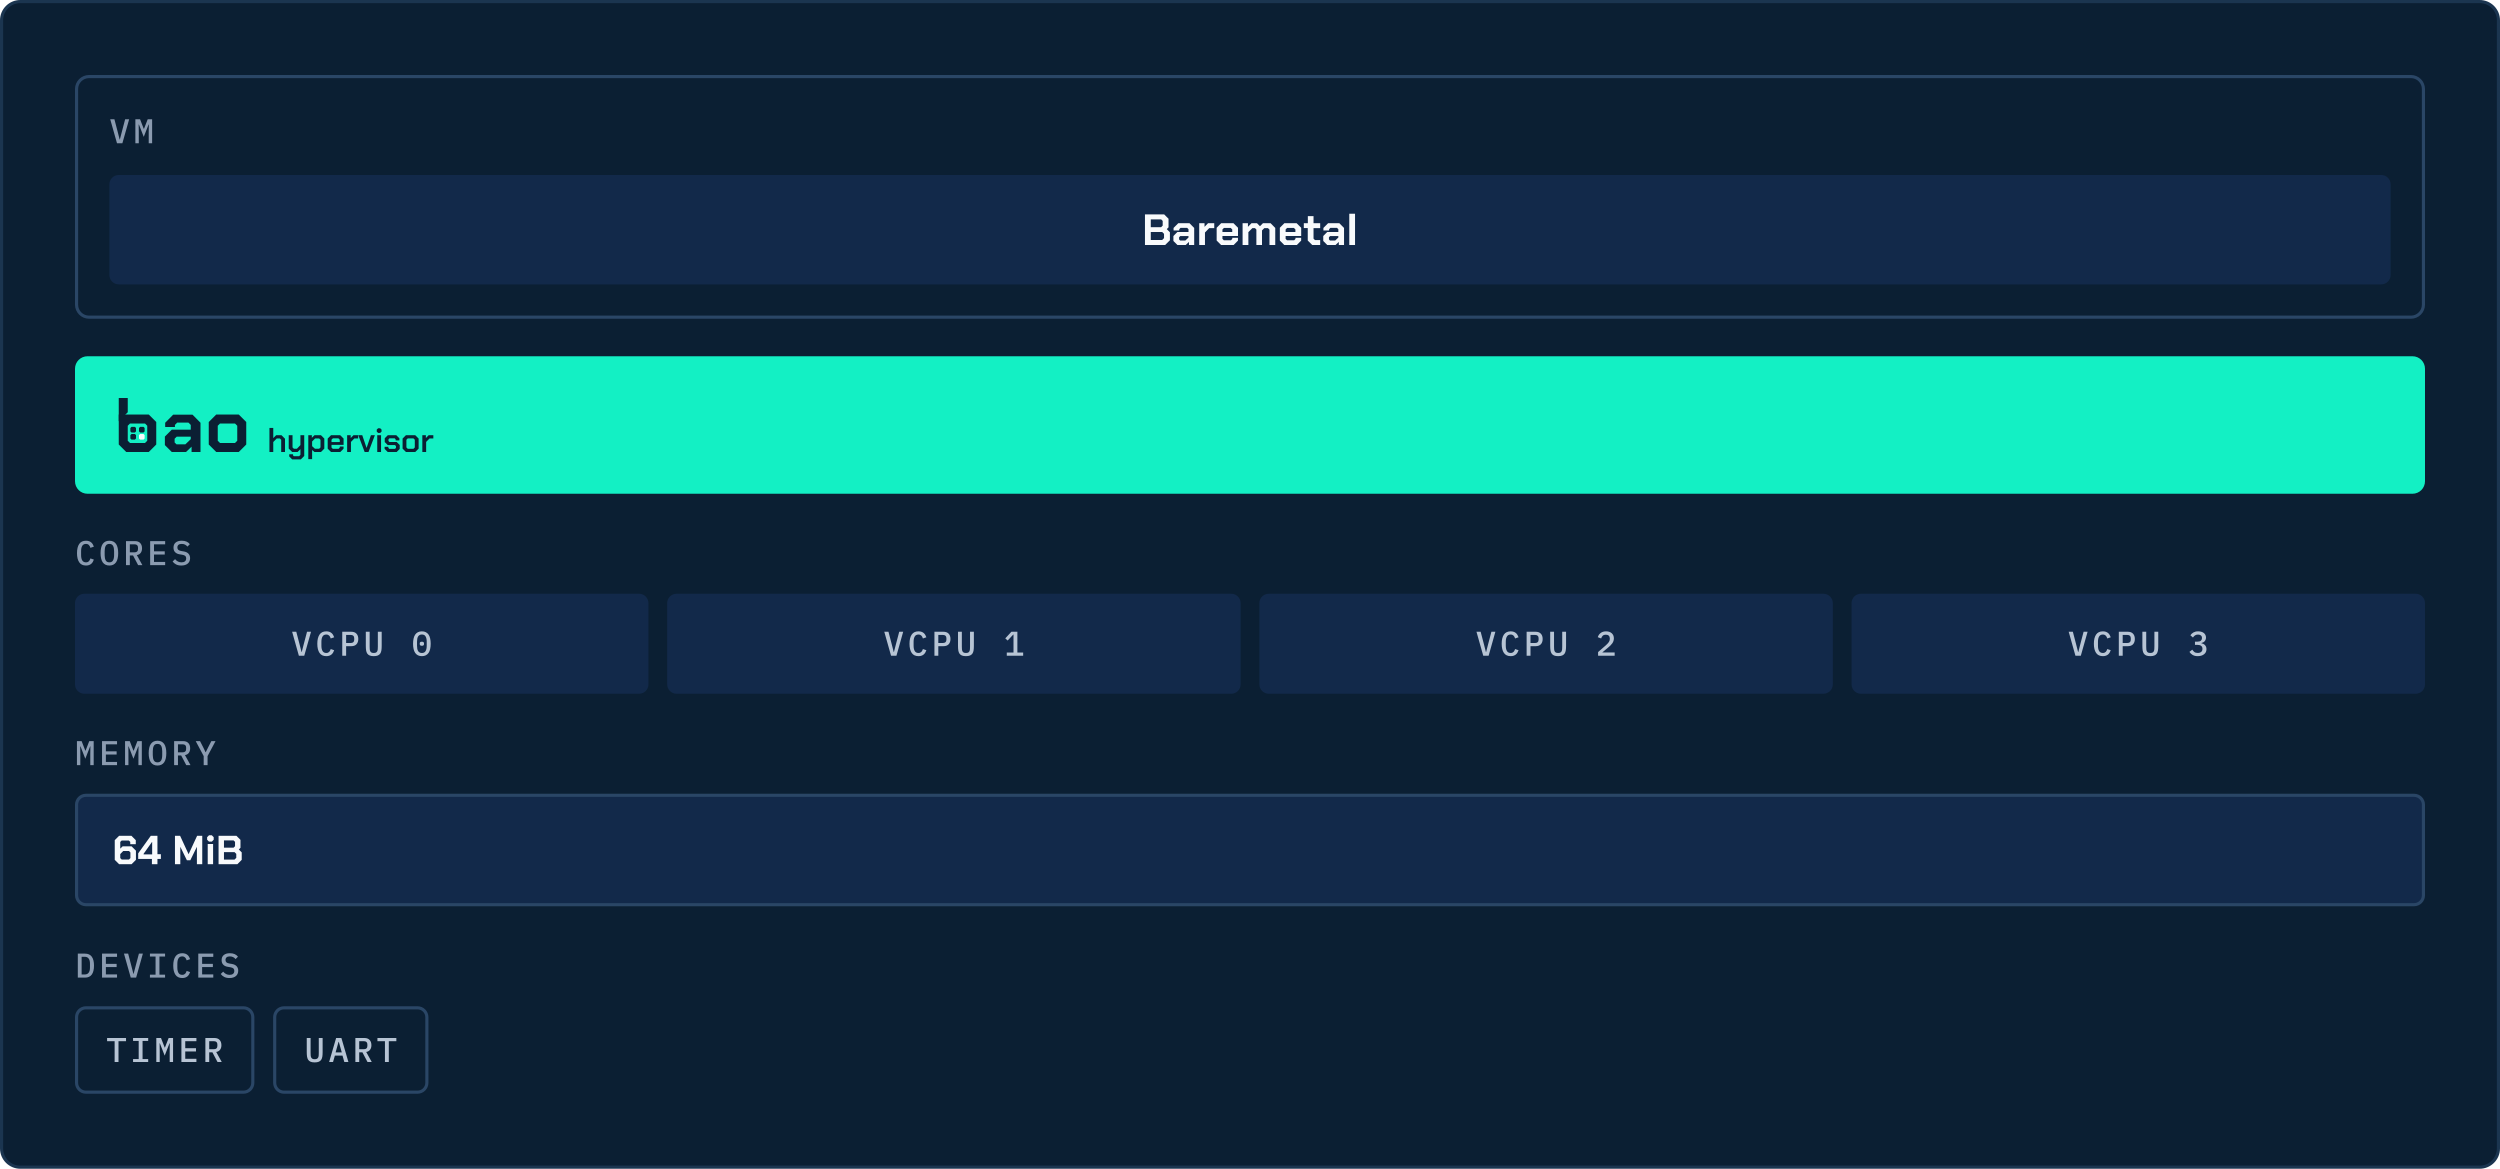
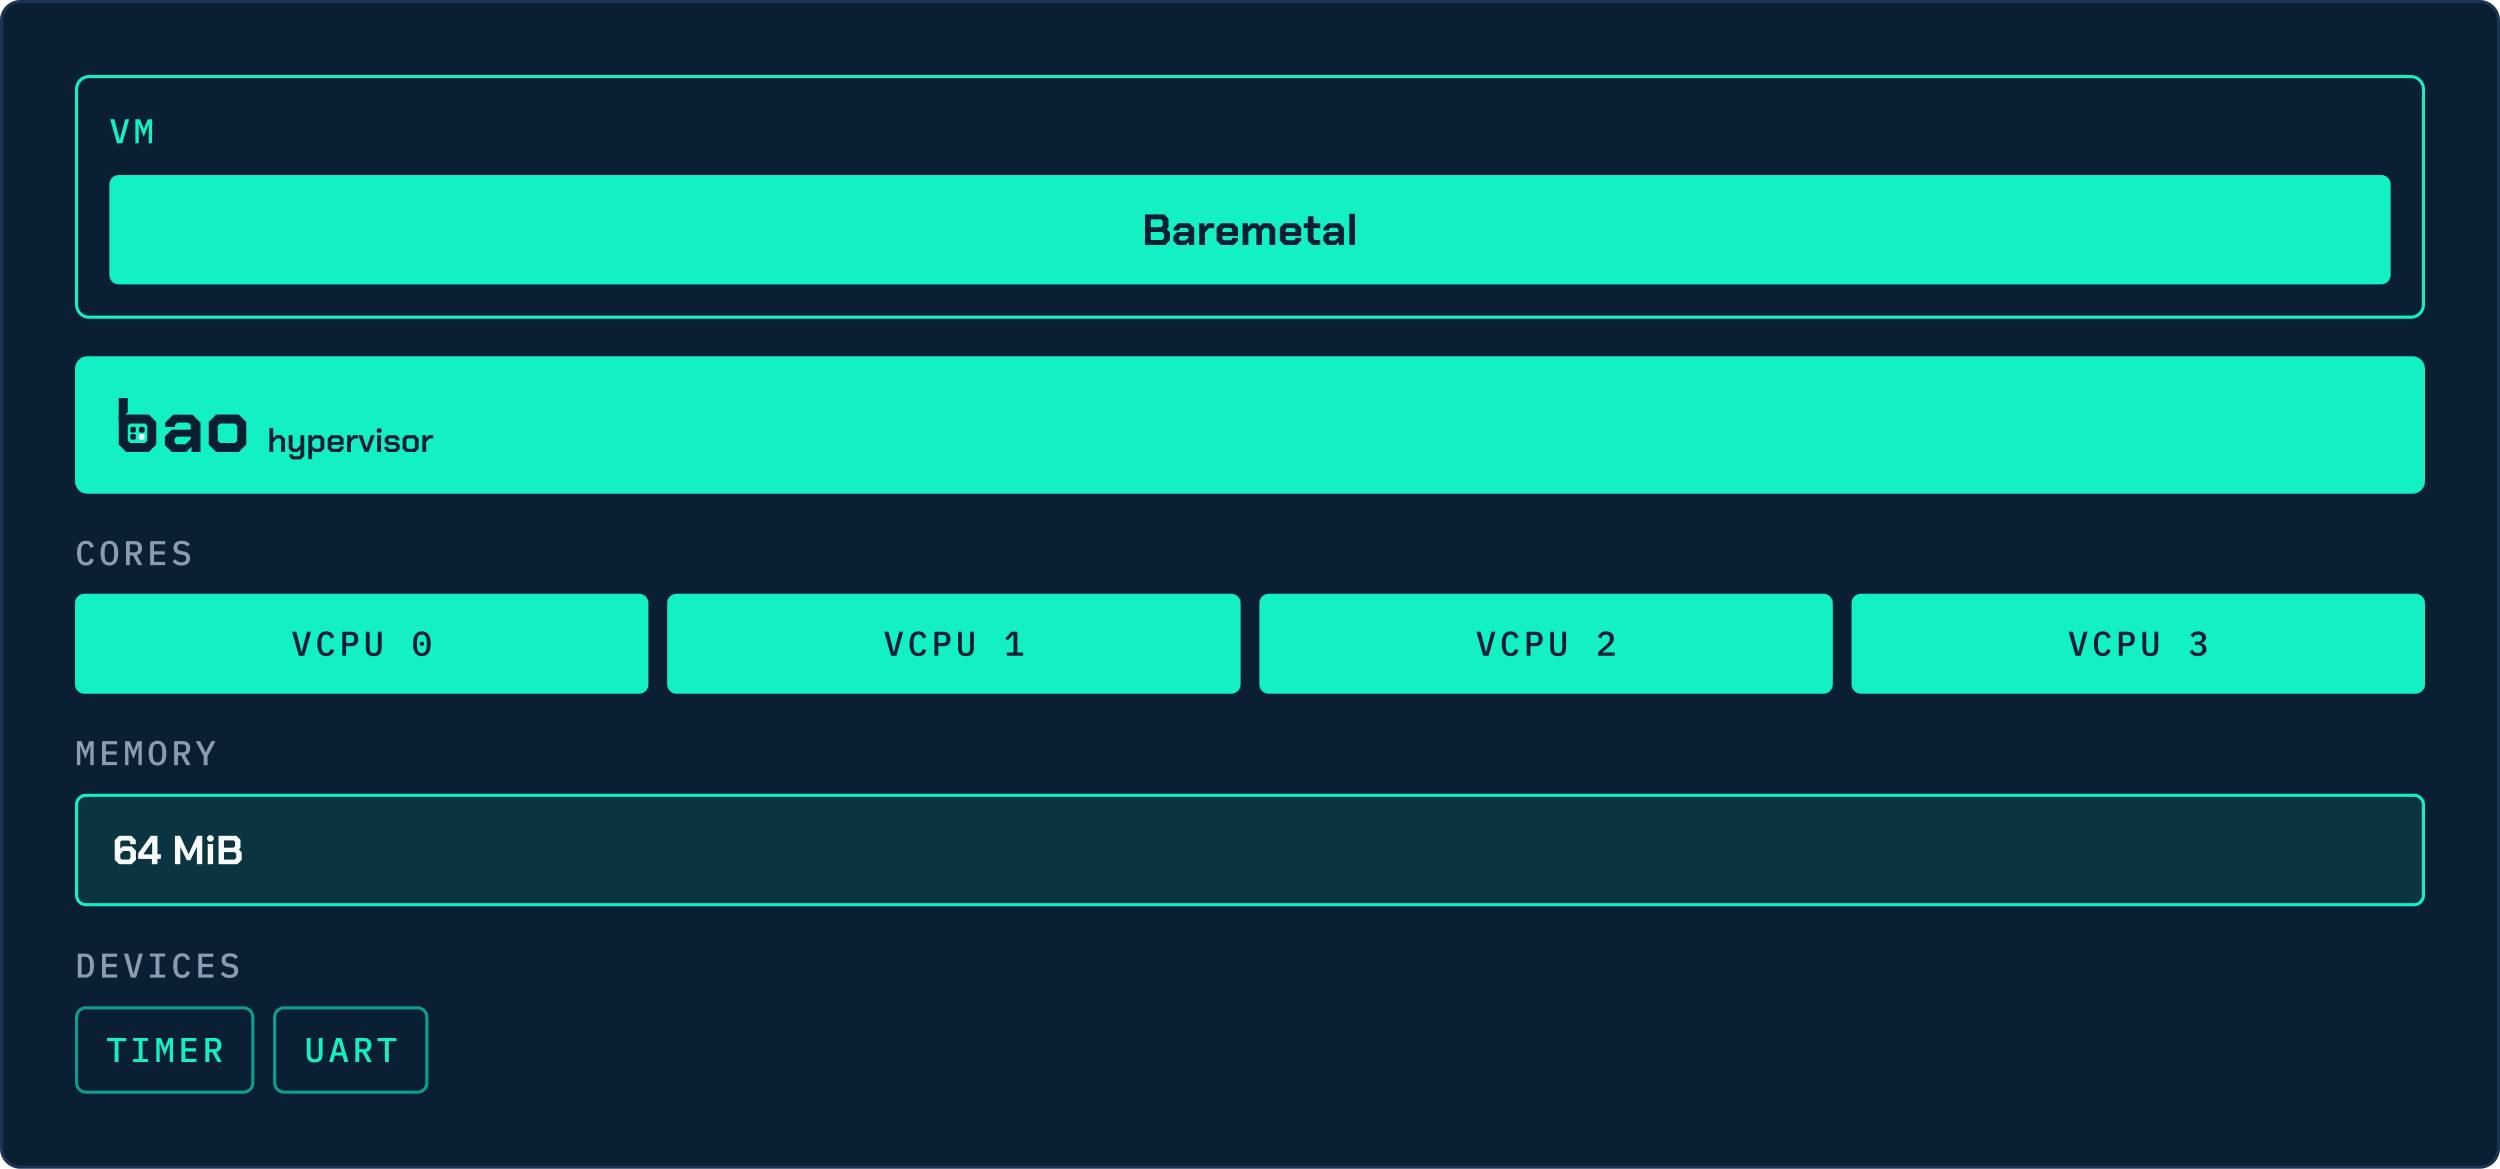
<svg xmlns="http://www.w3.org/2000/svg" viewBox="0 0 800 374" width="800" height="374" role="img" aria-label="One baremetal guest with 4 vCPUs, 64 MiB of memory, a timer and a UART, running on the Bao hypervisor">
  <rect x="0.5" y="0.5" width="799" height="373" rx="6" fill="#0B1F33" stroke="#1B3550" />
-   <rect x="24.5" y="24.5" width="751" height="77" rx="4" fill="none" stroke="#2A4666" />
-   <path d="M37.44 45.84 35.27 38.16H36.61L37.62 42.03L38.29 44.64H38.35L39.03 42.03L40.05 38.16H41.33L39.16 45.84ZM47.59 42.16 47.63 39.85H47.54L46 43.8L44.46 39.85H44.37L44.41 42.16V45.84H43.32V38.16H44.82L46 41.21H46.08L47.27 38.16H48.68V45.84H47.59Z" fill="#8B9BB0" />
-   <rect x="35" y="56" width="730" height="35" rx="3" fill="#12294A" />
-   <path d="M366.39 68.6H372.53L373.93 70V72.74L373.37 73.32L374.37 74.33V76.89L372.85 78.4H366.39ZM371.55 72.7 372.06 72.2V70.69L371.57 70.2H368.25V72.7ZM371.89 76.8 372.49 76.2V74.83L371.89 74.23H368.25V76.8ZM375.49 77.11V75.52L376.77 74.23H380.32V73.35L379.88 72.91H377.78L377.36 73.35V73.74H375.54V72.94L377.04 71.43H380.64L382.14 72.94V78.4H380.47V77.41L379.43 78.4H376.77ZM379.31 76.97 380.32 76.01V75.54H377.68L377.31 75.92V76.62L377.66 76.97ZM383.75 71.43H385.45V72.59L386.57 71.43H388.56V73H386.95L385.59 74.4V78.4H383.75ZM389.33 76.97V72.88L390.77 71.43H394.71L396.16 72.88V75.53H391.18V76.43L391.63 76.89H393.91L394.33 76.45V76.09H396.15V77L394.76 78.4H390.75ZM394.32 74.24V73.43L393.84 72.94H391.66L391.18 73.43V74.24ZM397.63 71.43H399.34V72.58L400.48 71.43H402.24L403.19 72.39L404.14 71.43H406.58L408.08 72.94V78.4H406.23V73.49L405.75 73H404.58L403.84 73.74V78.4H402.04V73.46L401.6 73H400.76L399.48 74.28V78.4H397.63ZM409.55 76.97V72.88L410.99 71.43H414.92L416.38 72.88V75.53H411.4V76.43L411.84 76.89H414.13L414.55 76.45V76.09H416.37V77L414.98 78.4H410.96ZM414.53 74.24V73.43L414.06 72.94H411.87L411.4 73.43V74.24ZM418.48 76.97V72.98H417.22V71.43H418.51V69.16H420.33V71.43H422.46V73H420.33V76.37L420.8 76.83H422.46V78.4H419.92ZM423.44 77.11V75.52L424.72 74.23H428.27V73.35L427.83 72.91H425.73L425.31 73.35V73.74H423.49V72.94L424.99 71.43H428.59L430.09 72.94V78.4H428.42V77.41L427.38 78.4H424.72ZM427.26 76.97 428.27 76.01V75.54H425.63L425.26 75.92V76.62L425.61 76.97ZM431.77 68.4H433.61V78.4H431.77Z" fill="#F8FAFC" />
+   <rect x="24.5" y="24.5" width="751" height="77" rx="4" fill="none" stroke="#13F0C4" />
+   <path d="M37.44 45.84 35.27 38.16H36.61L37.62 42.03L38.29 44.64H38.35L39.03 42.03L40.05 38.16H41.33L39.16 45.84ZM47.59 42.16 47.63 39.85H47.54L46 43.8L44.46 39.85H44.37L44.41 42.16V45.84H43.32V38.16H44.82L46 41.21H46.08L47.27 38.16H48.68V45.84H47.59Z" fill="#13F0C4" />
+   <rect x="35" y="56" width="730" height="35" rx="3" fill="#13F0C4" />
+   <path d="M366.39 68.6H372.53L373.93 70V72.74L373.37 73.32L374.37 74.33V76.89L372.85 78.4H366.39ZM371.55 72.7 372.06 72.2V70.69L371.57 70.2H368.25V72.7ZM371.89 76.8 372.49 76.2V74.83L371.89 74.23H368.25V76.8ZM375.49 77.11V75.52L376.77 74.23H380.32V73.35L379.88 72.91H377.78L377.36 73.35V73.74H375.54V72.94L377.04 71.43H380.64L382.14 72.94V78.4H380.47V77.41L379.43 78.4H376.77ZM379.31 76.97 380.32 76.01V75.54H377.68L377.31 75.92V76.62L377.66 76.97ZM383.75 71.43H385.45V72.59L386.57 71.43H388.56V73H386.95L385.59 74.4V78.4H383.75ZM389.33 76.97V72.88L390.77 71.43H394.71L396.16 72.88V75.53H391.18V76.43L391.63 76.89H393.91L394.33 76.45V76.09H396.15V77L394.76 78.4H390.75ZM394.32 74.24V73.43L393.84 72.94H391.66L391.18 73.43V74.24ZM397.63 71.43H399.34V72.58L400.48 71.43H402.24L403.19 72.39L404.14 71.43H406.58L408.08 72.94V78.4H406.23V73.49L405.75 73H404.58L403.84 73.74V78.4H402.04V73.46L401.6 73H400.76L399.48 74.28V78.4H397.63ZM409.55 76.97V72.88L410.99 71.43H414.92L416.38 72.88V75.53H411.4V76.43L411.84 76.89H414.13L414.55 76.45V76.09H416.37V77L414.98 78.4H410.96ZM414.53 74.24V73.43L414.06 72.94H411.87L411.4 73.43V74.24ZM418.48 76.97V72.98H417.22V71.43H418.51V69.16H420.33V71.43H422.46V73H420.33V76.37L420.8 76.83H422.46V78.4H419.92ZM423.44 77.11V75.52L424.72 74.23H428.27V73.35L427.83 72.91H425.73L425.31 73.35V73.74H423.49V72.94L424.99 71.43H428.59L430.09 72.94V78.4H428.42V77.41L427.38 78.4H424.72ZM427.26 76.97 428.27 76.01V75.54H425.63L425.26 75.92V76.62L425.61 76.97ZM431.77 68.4H433.61V78.4H431.77Z" fill="#0B1F33" />
  <rect x="24" y="114" width="752" height="44" rx="4" fill="#13F0C4" />
  <g transform="translate(38 127.36) scale(0.12)" fill="#0B1F33">
    <path d="M0,44 H80 L100,64 V124 L80,144 H20 L0,124 Z M30,68 H70 L76,74 V114 L70,120 H30 L24,114 V74 Z" fill-rule="evenodd" />
    <polygon points="0,0 24,0 24,38 0,62" />
    <polygon points="34,77 43,77 46,80 46,89 43,92 34,92 31,89 31,80" />
    <polygon points="57,77 66,77 69,80 69,89 66,92 57,92 54,89 54,80" />
    <polygon points="34,96 43,96 46,99 46,108 43,111 34,111 31,108 31,99" />
    <polygon points="57,96 66,96 69,99 69,108 66,111 57,111 54,108 54,99" fill="#F8FAFC" />
    <path d="M123.0 125.6V102.8L141.4 84.4H192.0V71.8L185.8 65.6H155.8L149.8 71.8V77.4H123.8V66.0L145.2 44.4H196.6L218.0 66.0V144.0H194.2V129.8L179.4 144.0H141.4ZM177.6 123.6 192.0 109.8V103.2H154.4L149.0 108.6V118.6L154.0 123.6Z" />
    <path transform="translate(240,44)" d="M20,0 H80 L100,20 V80 L80,100 H20 L0,80 V20 Z M30,24 H70 L76,30 V70 L70,76 H30 L24,70 V30 Z" fill-rule="evenodd" />
    <path d="M401.85 79.74H412.02V106.92L419.76 99.18H433.89L443.34 108.63V144H433.17V111.42L429.66 107.91H421.38L412.02 117.36V144H401.85ZM494.64 99.18V154.62L485.37 163.8H462.51L454.59 155.97V150.03H464.76V153L466.92 155.25H480.96L484.47 151.65V136.35L476.91 144H462.42L453.24 134.73V99.18H463.41V131.76L466.92 135.27H475.11L484.47 125.55V99.18ZM505.44 99.18H514.89V106.2L522 99.18H539.19L548.19 108.18V135L539.19 144H521.91L515.61 138.69V163.08H505.44ZM534.42 135.27 538.02 131.76V111.42L534.42 107.91H523.62L515.61 115.92V128.43L523.17 135.27ZM557.19 135.09V108.18L566.1 99.18H590.49L599.58 108.18V124.92H567.36V132.12L570.78 135.54H586.17L589.41 132.21V129.51H599.49V135.27L590.76 144H566.01ZM589.41 117.45V111.24L585.9 107.64H570.87L567.36 111.24V117.45ZM609.03 99.18H618.48V106.83L625.95 99.18H638.37V107.91H628.2L619.2 117.09V144H609.03ZM638.82 99.18H649.35L660.69 132.75H661.05L672.48 99.18H683.01L666 144H655.74ZM687.96 89.55V84.33L691.65 80.73H697.14L700.83 84.33V89.55L697.14 93.15H691.65ZM689.31 99.18H699.48V144H689.31ZM708.93 135.63V130.14H718.92V133.02L721.44 135.63H736.74L739.26 133.02V128.16L736.65 125.55H717.3L709.29 117.45V107.37L717.48 99.18H740.07L748.35 107.55V113.04H738.36V110.16L735.84 107.55H721.8L719.28 110.16V114.66L721.89 117.27H741.15L749.25 125.46V135.81L741.06 144H717.21ZM756.9 135V108.18L765.81 99.18H790.65L799.65 108.18V135L790.65 144H765.81ZM785.88 135.45 789.48 131.85V111.33L785.88 107.73H770.67L767.07 111.33V131.85L770.67 135.45ZM809.55 99.18H819V106.83L826.47 99.18H838.89V107.91H828.72L819.72 117.09V144H809.55Z" />
  </g>
  <path d="M27.52 180.97Q26.06 180.97 25.35 179.94Q24.64 178.9 24.64 177Q24.64 175.1 25.35 174.06Q26.06 173.03 27.52 173.03Q28.08 173.03 28.49 173.18Q28.91 173.33 29.2 173.58Q29.5 173.84 29.7 174.19Q29.91 174.54 30.04 174.93L28.93 175.31Q28.84 175.04 28.73 174.81Q28.62 174.58 28.45 174.42Q28.29 174.25 28.06 174.15Q27.84 174.05 27.51 174.05Q26.7 174.05 26.32 174.67Q25.95 175.29 25.95 176.35V177.65Q25.95 178.71 26.32 179.33Q26.7 179.95 27.51 179.95Q27.84 179.95 28.06 179.85Q28.29 179.75 28.45 179.58Q28.62 179.42 28.73 179.19Q28.84 178.96 28.93 178.69L30.04 179.07Q29.91 179.46 29.7 179.81Q29.5 180.16 29.2 180.42Q28.91 180.67 28.49 180.82Q28.08 180.97 27.52 180.97ZM35 180.97Q34.27 180.97 33.74 180.7Q33.21 180.43 32.86 179.93Q32.51 179.42 32.35 178.68Q32.18 177.95 32.18 177Q32.18 176.06 32.35 175.32Q32.51 174.58 32.86 174.07Q33.21 173.57 33.74 173.3Q34.27 173.03 35 173.03Q35.73 173.03 36.26 173.3Q36.79 173.57 37.14 174.07Q37.49 174.58 37.65 175.32Q37.82 176.06 37.82 177Q37.82 177.95 37.65 178.68Q37.49 179.42 37.14 179.93Q36.79 180.43 36.26 180.7Q35.73 180.97 35 180.97ZM35 179.95Q35.83 179.95 36.17 179.33Q36.51 178.71 36.51 177.64V176.35Q36.51 175.29 36.17 174.67Q35.83 174.05 35 174.05Q34.17 174.05 33.83 174.67Q33.49 175.29 33.49 176.35V177.65Q33.49 178.71 33.83 179.33Q34.17 179.95 35 179.95ZM41.55 180.84H40.32V173.16H43.2Q44.3 173.16 44.87 173.78Q45.45 174.39 45.45 175.47Q45.45 176.35 45.02 176.92Q44.59 177.5 43.79 177.63L45.56 180.84H44.2L42.57 177.74H41.55ZM43.02 176.75Q44.16 176.75 44.16 175.7V175.23Q44.16 174.18 43.02 174.18H41.55V176.75ZM48.05 180.84V173.16H52.85V174.19H49.28V176.43H52.72V177.46H49.28V179.81H52.85V180.84ZM58.03 180.97Q57.03 180.97 56.35 180.62Q55.67 180.27 55.23 179.68L56.02 178.93Q56.46 179.45 56.96 179.7Q57.45 179.95 58.08 179.95Q58.8 179.95 59.19 179.62Q59.58 179.29 59.58 178.67Q59.58 178.18 59.3 177.91Q59.01 177.64 58.32 177.52L57.48 177.38Q56.93 177.3 56.56 177.09Q56.19 176.89 55.95 176.61Q55.72 176.33 55.62 175.98Q55.52 175.64 55.52 175.25Q55.52 174.16 56.22 173.6Q56.92 173.03 58.15 173.03Q59.07 173.03 59.71 173.32Q60.35 173.61 60.75 174.14L59.98 174.91Q59.66 174.53 59.23 174.29Q58.79 174.05 58.15 174.05Q57.47 174.05 57.12 174.34Q56.76 174.63 56.76 175.2Q56.76 175.67 57.04 175.94Q57.32 176.21 58.03 176.33L58.85 176.47Q59.88 176.66 60.35 177.23Q60.83 177.79 60.83 178.61Q60.83 179.13 60.65 179.57Q60.46 180.01 60.11 180.32Q59.75 180.63 59.23 180.8Q58.7 180.97 58.03 180.97Z" fill="#8B9BB0" />
-   <rect x="24" y="190" width="183.5" height="32" rx="3" fill="#12294A" />
-   <path d="M95.64 209.84 93.48 202.16H94.81L95.82 206.03L96.49 208.64H96.56L97.23 206.03L98.25 202.16H99.53L97.36 209.84ZM104.42 209.97Q102.96 209.97 102.25 208.94Q101.54 207.9 101.54 206Q101.54 204.1 102.25 203.06Q102.96 202.03 104.42 202.03Q104.98 202.03 105.39 202.18Q105.81 202.33 106.1 202.58Q106.4 202.84 106.6 203.19Q106.81 203.54 106.94 203.93L105.83 204.31Q105.74 204.04 105.63 203.81Q105.52 203.58 105.36 203.42Q105.19 203.25 104.96 203.15Q104.74 203.05 104.41 203.05Q103.59 203.05 103.22 203.67Q102.85 204.29 102.85 205.35V206.65Q102.85 207.71 103.22 208.33Q103.59 208.95 104.41 208.95Q104.74 208.95 104.96 208.85Q105.19 208.75 105.36 208.58Q105.52 208.42 105.63 208.19Q105.74 207.96 105.83 207.69L106.94 208.07Q106.81 208.46 106.6 208.81Q106.4 209.16 106.1 209.42Q105.81 209.67 105.39 209.82Q104.98 209.97 104.42 209.97ZM109.52 209.84V202.16H112.4Q113.5 202.16 114.07 202.78Q114.65 203.39 114.65 204.47Q114.65 205.55 114.07 206.17Q113.5 206.78 112.4 206.78H110.76V209.84ZM110.76 205.76H112.21Q113.35 205.76 113.35 204.7V204.23Q113.35 203.18 112.21 203.18H110.76ZM118.29 202.16V206.88Q118.29 207.35 118.32 207.74Q118.35 208.12 118.48 208.39Q118.61 208.66 118.87 208.81Q119.14 208.95 119.6 208.95Q120.06 208.95 120.33 208.81Q120.59 208.66 120.72 208.39Q120.85 208.12 120.88 207.74Q120.91 207.35 120.91 206.88V202.16H122.14V206.66Q122.14 207.48 122.05 208.11Q121.95 208.73 121.68 209.14Q121.4 209.55 120.9 209.76Q120.4 209.97 119.6 209.97Q118.8 209.97 118.3 209.76Q117.8 209.55 117.52 209.14Q117.25 208.73 117.15 208.11Q117.06 207.48 117.06 206.66V202.16ZM135 209.97Q134.27 209.97 133.74 209.7Q133.21 209.43 132.86 208.93Q132.51 208.42 132.35 207.68Q132.18 206.95 132.18 206Q132.18 205.06 132.35 204.32Q132.51 203.58 132.86 203.07Q133.21 202.57 133.74 202.3Q134.27 202.03 135 202.03Q135.73 202.03 136.26 202.3Q136.79 202.57 137.14 203.07Q137.49 203.58 137.65 204.32Q137.82 205.06 137.82 206Q137.82 206.95 137.65 207.68Q137.49 208.42 137.14 208.93Q136.79 209.43 136.26 209.7Q135.73 209.97 135 209.97ZM135 208.96Q135.84 208.96 136.19 208.34Q136.55 207.72 136.55 206.66V205.34Q136.55 204.28 136.19 203.66Q135.84 203.04 135 203.04Q134.58 203.04 134.29 203.2Q133.99 203.36 133.8 203.66Q133.61 203.97 133.53 204.39Q133.45 204.81 133.45 205.34V206.66Q133.45 207.19 133.53 207.61Q133.61 208.03 133.8 208.34Q133.99 208.64 134.29 208.8Q134.58 208.96 135 208.96ZM135 206.65Q134.62 206.65 134.47 206.5Q134.32 206.34 134.32 206.12V205.88Q134.32 205.66 134.47 205.5Q134.62 205.35 135 205.35Q135.39 205.35 135.53 205.5Q135.68 205.66 135.68 205.88V206.12Q135.68 206.34 135.53 206.5Q135.39 206.65 135 206.65Z" fill="#B7C4D4" />
-   <rect x="213.5" y="190" width="183.5" height="32" rx="3" fill="#12294A" />
-   <path d="M285.14 209.84 282.97 202.16H284.31L285.32 206.03L285.99 208.64H286.06L286.73 206.03L287.75 202.16H289.02L286.86 209.84ZM293.92 209.97Q292.46 209.97 291.75 208.94Q291.04 207.9 291.04 206Q291.04 204.1 291.75 203.06Q292.46 202.03 293.92 202.03Q294.48 202.03 294.89 202.18Q295.31 202.33 295.6 202.58Q295.9 202.84 296.1 203.19Q296.31 203.54 296.44 203.93L295.33 204.31Q295.24 204.04 295.13 203.81Q295.02 203.58 294.86 203.42Q294.69 203.25 294.46 203.15Q294.24 203.05 293.91 203.05Q293.09 203.05 292.72 203.67Q292.35 204.29 292.35 205.35V206.65Q292.35 207.71 292.72 208.33Q293.09 208.95 293.91 208.95Q294.24 208.95 294.46 208.85Q294.69 208.75 294.86 208.58Q295.02 208.42 295.13 208.19Q295.24 207.96 295.33 207.69L296.44 208.07Q296.31 208.46 296.1 208.81Q295.9 209.16 295.6 209.42Q295.31 209.67 294.89 209.82Q294.48 209.97 293.92 209.97ZM299.02 209.84V202.16H301.89Q302.99 202.16 303.57 202.78Q304.15 203.39 304.15 204.47Q304.15 205.55 303.57 206.17Q302.99 206.78 301.89 206.78H300.26V209.84ZM300.26 205.76H301.71Q302.85 205.76 302.85 204.7V204.23Q302.85 203.18 301.71 203.18H300.26ZM307.79 202.16V206.88Q307.79 207.35 307.82 207.74Q307.85 208.12 307.98 208.39Q308.11 208.66 308.37 208.81Q308.64 208.95 309.1 208.95Q309.56 208.95 309.83 208.81Q310.09 208.66 310.22 208.39Q310.35 208.12 310.38 207.74Q310.41 207.35 310.41 206.88V202.16H311.64V206.66Q311.64 207.48 311.55 208.11Q311.45 208.73 311.18 209.14Q310.9 209.55 310.4 209.76Q309.9 209.97 309.1 209.97Q308.3 209.97 307.8 209.76Q307.3 209.55 307.02 209.14Q306.75 208.73 306.65 208.11Q306.56 207.48 306.56 206.66V202.16ZM322.17 209.84V208.82H324.32V203.06H324.24L322.45 204.97L321.69 204.28L323.65 202.16H325.56V208.82H327.41V209.84Z" fill="#B7C4D4" />
-   <rect x="403" y="190" width="183.5" height="32" rx="3" fill="#12294A" />
-   <path d="M474.64 209.84 472.47 202.16H473.81L474.82 206.03L475.49 208.64H475.56L476.23 206.03L477.25 202.16H478.52L476.36 209.84ZM483.42 209.97Q481.96 209.97 481.25 208.94Q480.54 207.9 480.54 206Q480.54 204.1 481.25 203.06Q481.96 202.03 483.42 202.03Q483.98 202.03 484.39 202.18Q484.81 202.33 485.1 202.58Q485.4 202.84 485.6 203.19Q485.81 203.54 485.94 203.93L484.83 204.31Q484.74 204.04 484.63 203.81Q484.52 203.58 484.36 203.42Q484.19 203.25 483.96 203.15Q483.74 203.05 483.41 203.05Q482.59 203.05 482.22 203.67Q481.85 204.29 481.85 205.35V206.65Q481.85 207.71 482.22 208.33Q482.59 208.95 483.41 208.95Q483.74 208.95 483.96 208.85Q484.19 208.75 484.36 208.58Q484.52 208.42 484.63 208.19Q484.74 207.96 484.83 207.69L485.94 208.07Q485.81 208.46 485.6 208.81Q485.4 209.16 485.1 209.42Q484.81 209.67 484.39 209.82Q483.98 209.97 483.42 209.97ZM488.52 209.84V202.16H491.39Q492.49 202.16 493.07 202.78Q493.65 203.39 493.65 204.47Q493.65 205.55 493.07 206.17Q492.49 206.78 491.39 206.78H489.76V209.84ZM489.76 205.76H491.21Q492.35 205.76 492.35 204.7V204.23Q492.35 203.18 491.21 203.18H489.76ZM497.29 202.16V206.88Q497.29 207.35 497.32 207.74Q497.35 208.12 497.48 208.39Q497.61 208.66 497.87 208.81Q498.14 208.95 498.6 208.95Q499.06 208.95 499.33 208.81Q499.59 208.66 499.72 208.39Q499.85 208.12 499.88 207.74Q499.91 207.35 499.91 206.88V202.16H501.14V206.66Q501.14 207.48 501.05 208.11Q500.95 208.73 500.68 209.14Q500.4 209.55 499.9 209.76Q499.4 209.97 498.6 209.97Q497.8 209.97 497.3 209.76Q496.8 209.55 496.52 209.14Q496.25 208.73 496.15 208.11Q496.06 207.48 496.06 206.66V202.16ZM516.69 209.84H511.39V208.66L513.9 206.47Q514.49 205.94 514.82 205.47Q515.14 205 515.14 204.47V204.35Q515.14 203.75 514.81 203.42Q514.48 203.1 513.86 203.1Q513.22 203.1 512.87 203.44Q512.53 203.78 512.37 204.31L511.29 203.9Q511.4 203.54 511.61 203.2Q511.82 202.87 512.15 202.6Q512.47 202.34 512.92 202.18Q513.36 202.03 513.94 202.03Q514.54 202.03 515.01 202.2Q515.47 202.37 515.79 202.67Q516.11 202.96 516.28 203.38Q516.44 203.79 516.44 204.28Q516.44 204.75 516.3 205.14Q516.17 205.53 515.92 205.88Q515.67 206.24 515.33 206.57Q514.99 206.9 514.58 207.23L512.72 208.79H516.69Z" fill="#B7C4D4" />
-   <rect x="592.5" y="190" width="183.5" height="32" rx="3" fill="#12294A" />
-   <path d="M664.14 209.84 661.98 202.16H663.31L664.32 206.03L664.99 208.64H665.06L665.73 206.03L666.75 202.16H668.03L665.86 209.84ZM672.92 209.97Q671.46 209.97 670.75 208.94Q670.04 207.9 670.04 206Q670.04 204.1 670.75 203.06Q671.46 202.03 672.92 202.03Q673.48 202.03 673.89 202.18Q674.31 202.33 674.6 202.58Q674.9 202.84 675.1 203.19Q675.31 203.54 675.44 203.93L674.33 204.31Q674.24 204.04 674.13 203.81Q674.02 203.58 673.86 203.42Q673.69 203.25 673.46 203.15Q673.24 203.05 672.91 203.05Q672.1 203.05 671.72 203.67Q671.35 204.29 671.35 205.35V206.65Q671.35 207.71 671.72 208.33Q672.1 208.95 672.91 208.95Q673.24 208.95 673.46 208.85Q673.69 208.75 673.86 208.58Q674.02 208.42 674.13 208.19Q674.24 207.96 674.33 207.69L675.44 208.07Q675.31 208.46 675.1 208.81Q674.9 209.16 674.6 209.42Q674.31 209.67 673.89 209.82Q673.48 209.97 672.92 209.97ZM678.02 209.84V202.16H680.9Q682 202.16 682.57 202.78Q683.15 203.39 683.15 204.47Q683.15 205.55 682.57 206.17Q682 206.78 680.9 206.78H679.26V209.84ZM679.26 205.76H680.71Q681.85 205.76 681.85 204.7V204.23Q681.85 203.18 680.71 203.18H679.26ZM686.79 202.16V206.88Q686.79 207.35 686.82 207.74Q686.85 208.12 686.98 208.39Q687.11 208.66 687.37 208.81Q687.64 208.95 688.1 208.95Q688.56 208.95 688.83 208.81Q689.09 208.66 689.22 208.39Q689.35 208.12 689.38 207.74Q689.41 207.35 689.41 206.88V202.16H690.64V206.66Q690.64 207.48 690.55 208.11Q690.45 208.73 690.18 209.14Q689.9 209.55 689.4 209.76Q688.9 209.97 688.1 209.97Q687.3 209.97 686.8 209.76Q686.3 209.55 686.02 209.14Q685.75 208.73 685.65 208.11Q685.56 207.48 685.56 206.66V202.16ZM703.18 205.33Q703.92 205.33 704.28 205.02Q704.63 204.7 704.63 204.23V204.15Q704.63 203.62 704.29 203.34Q703.94 203.06 703.36 203.06Q702.8 203.06 702.41 203.32Q702.02 203.57 701.75 204.01L700.92 203.29Q701.09 203.04 701.32 202.81Q701.55 202.58 701.85 202.41Q702.15 202.24 702.53 202.13Q702.92 202.03 703.4 202.03Q703.94 202.03 704.4 202.16Q704.86 202.29 705.21 202.55Q705.55 202.81 705.73 203.18Q705.92 203.55 705.92 204.01Q705.92 204.37 705.8 204.67Q705.69 204.97 705.49 205.19Q705.28 205.42 705.01 205.56Q704.73 205.7 704.42 205.77V205.82Q704.75 205.89 705.05 206.04Q705.35 206.19 705.58 206.42Q705.81 206.66 705.94 206.98Q706.07 207.31 706.07 207.73Q706.07 208.23 705.88 208.65Q705.68 209.06 705.31 209.35Q704.94 209.65 704.42 209.81Q703.91 209.97 703.27 209.97Q702.73 209.97 702.32 209.86Q701.91 209.74 701.59 209.55Q701.27 209.35 701.03 209.11Q700.79 208.86 700.62 208.6L701.53 207.89Q701.82 208.35 702.21 208.65Q702.6 208.94 703.28 208.94Q704.01 208.94 704.39 208.6Q704.78 208.27 704.78 207.67V207.58Q704.78 206.99 704.37 206.68Q703.97 206.36 703.21 206.36H702.39V205.33Z" fill="#B7C4D4" />
+   <rect x="24" y="190" width="183.5" height="32" rx="3" fill="#13F0C4" />
+   <path d="M95.64 209.84 93.48 202.16H94.81L95.82 206.03L96.49 208.64H96.56L97.23 206.03L98.25 202.16H99.53L97.36 209.84ZM104.42 209.97Q102.96 209.97 102.25 208.94Q101.54 207.9 101.54 206Q101.54 204.1 102.25 203.06Q102.96 202.03 104.42 202.03Q104.98 202.03 105.39 202.18Q105.81 202.33 106.1 202.58Q106.4 202.84 106.6 203.19Q106.81 203.54 106.94 203.93L105.83 204.31Q105.74 204.04 105.63 203.81Q105.52 203.58 105.36 203.42Q105.19 203.25 104.96 203.15Q104.74 203.05 104.41 203.05Q103.59 203.05 103.22 203.67Q102.85 204.29 102.85 205.35V206.65Q102.85 207.71 103.22 208.33Q103.59 208.95 104.41 208.95Q104.74 208.95 104.96 208.85Q105.19 208.75 105.36 208.58Q105.52 208.42 105.63 208.19Q105.74 207.96 105.83 207.69L106.94 208.07Q106.81 208.46 106.6 208.81Q106.4 209.16 106.1 209.42Q105.81 209.67 105.39 209.82Q104.98 209.97 104.42 209.97ZM109.52 209.84V202.16H112.4Q113.5 202.16 114.07 202.78Q114.65 203.39 114.65 204.47Q114.65 205.55 114.07 206.17Q113.5 206.78 112.4 206.78H110.76V209.84ZM110.76 205.76H112.21Q113.35 205.76 113.35 204.7V204.23Q113.35 203.18 112.21 203.18H110.76ZM118.29 202.16V206.88Q118.29 207.35 118.32 207.74Q118.35 208.12 118.48 208.39Q118.61 208.66 118.87 208.81Q119.14 208.95 119.6 208.95Q120.06 208.95 120.33 208.81Q120.59 208.66 120.72 208.39Q120.85 208.12 120.88 207.74Q120.91 207.35 120.91 206.88V202.16H122.14V206.66Q122.14 207.48 122.05 208.11Q121.95 208.73 121.68 209.14Q121.4 209.55 120.9 209.76Q120.4 209.97 119.6 209.97Q118.8 209.97 118.3 209.76Q117.8 209.55 117.52 209.14Q117.25 208.73 117.15 208.11Q117.06 207.48 117.06 206.66V202.16ZM135 209.97Q134.27 209.97 133.74 209.7Q133.21 209.43 132.86 208.93Q132.51 208.42 132.35 207.68Q132.18 206.95 132.18 206Q132.18 205.06 132.35 204.32Q132.51 203.58 132.86 203.07Q133.21 202.57 133.74 202.3Q134.27 202.03 135 202.03Q135.73 202.03 136.26 202.3Q136.79 202.57 137.14 203.07Q137.49 203.58 137.65 204.32Q137.82 205.06 137.82 206Q137.82 206.95 137.65 207.68Q137.49 208.42 137.14 208.93Q136.79 209.43 136.26 209.7Q135.73 209.97 135 209.97ZM135 208.96Q135.84 208.96 136.19 208.34Q136.55 207.72 136.55 206.66V205.34Q136.55 204.28 136.19 203.66Q135.84 203.04 135 203.04Q134.58 203.04 134.29 203.2Q133.99 203.36 133.8 203.66Q133.61 203.97 133.53 204.39Q133.45 204.81 133.45 205.34V206.66Q133.45 207.19 133.53 207.61Q133.61 208.03 133.8 208.34Q133.99 208.64 134.29 208.8Q134.58 208.96 135 208.96ZM135 206.65Q134.62 206.65 134.47 206.5Q134.32 206.34 134.32 206.12V205.88Q134.32 205.66 134.47 205.5Q134.62 205.35 135 205.35Q135.39 205.35 135.53 205.5Q135.68 205.66 135.68 205.88V206.12Q135.68 206.34 135.53 206.5Q135.39 206.65 135 206.65Z" fill="#0B1F33" />
+   <rect x="213.5" y="190" width="183.5" height="32" rx="3" fill="#13F0C4" />
+   <path d="M285.14 209.84 282.97 202.16H284.31L285.32 206.03L285.99 208.64H286.06L286.73 206.03L287.75 202.16H289.02L286.86 209.84ZM293.92 209.97Q292.46 209.97 291.75 208.94Q291.04 207.9 291.04 206Q291.04 204.1 291.75 203.06Q292.46 202.03 293.92 202.03Q294.48 202.03 294.89 202.18Q295.31 202.33 295.6 202.58Q295.9 202.84 296.1 203.19Q296.31 203.54 296.44 203.93L295.33 204.31Q295.24 204.04 295.13 203.81Q295.02 203.58 294.86 203.42Q294.69 203.25 294.46 203.15Q294.24 203.05 293.91 203.05Q293.09 203.05 292.72 203.67Q292.35 204.29 292.35 205.35V206.65Q292.35 207.71 292.72 208.33Q293.09 208.95 293.91 208.95Q294.24 208.95 294.46 208.85Q294.69 208.75 294.86 208.58Q295.02 208.42 295.13 208.19Q295.24 207.96 295.33 207.69L296.44 208.07Q296.31 208.46 296.1 208.81Q295.9 209.16 295.6 209.42Q295.31 209.67 294.89 209.82Q294.48 209.97 293.92 209.97ZM299.02 209.84V202.16H301.89Q302.99 202.16 303.57 202.78Q304.15 203.39 304.15 204.47Q304.15 205.55 303.57 206.17Q302.99 206.78 301.89 206.78H300.26V209.84ZM300.26 205.76H301.71Q302.85 205.76 302.85 204.7V204.23Q302.85 203.18 301.71 203.18H300.26ZM307.79 202.16V206.88Q307.79 207.35 307.82 207.74Q307.85 208.12 307.98 208.39Q308.11 208.66 308.37 208.81Q308.64 208.95 309.1 208.95Q309.56 208.95 309.83 208.81Q310.09 208.66 310.22 208.39Q310.35 208.12 310.38 207.74Q310.41 207.35 310.41 206.88V202.16H311.64V206.66Q311.64 207.48 311.55 208.11Q311.45 208.73 311.18 209.14Q310.9 209.55 310.4 209.76Q309.9 209.97 309.1 209.97Q308.3 209.97 307.8 209.76Q307.3 209.55 307.02 209.14Q306.75 208.73 306.65 208.11Q306.56 207.48 306.56 206.66V202.16ZM322.17 209.84V208.82H324.32V203.06H324.24L322.45 204.97L321.69 204.28L323.65 202.16H325.56V208.82H327.41V209.84Z" fill="#0B1F33" />
+   <rect x="403" y="190" width="183.5" height="32" rx="3" fill="#13F0C4" />
+   <path d="M474.64 209.84 472.47 202.16H473.81L474.82 206.03L475.49 208.64H475.56L476.23 206.03L477.25 202.16H478.52L476.36 209.84ZM483.42 209.97Q481.96 209.97 481.25 208.94Q480.54 207.9 480.54 206Q480.54 204.1 481.25 203.06Q481.96 202.03 483.42 202.03Q483.98 202.03 484.39 202.18Q484.81 202.33 485.1 202.58Q485.4 202.84 485.6 203.19Q485.81 203.54 485.94 203.93L484.83 204.31Q484.74 204.04 484.63 203.81Q484.52 203.58 484.36 203.42Q484.19 203.25 483.96 203.15Q483.74 203.05 483.41 203.05Q482.59 203.05 482.22 203.67Q481.85 204.29 481.85 205.35V206.65Q481.85 207.71 482.22 208.33Q482.59 208.95 483.41 208.95Q483.74 208.95 483.96 208.85Q484.19 208.75 484.36 208.58Q484.52 208.42 484.63 208.19Q484.74 207.96 484.83 207.69L485.94 208.07Q485.81 208.46 485.6 208.81Q485.4 209.16 485.1 209.42Q484.81 209.67 484.39 209.82Q483.98 209.97 483.42 209.97ZM488.52 209.84V202.16H491.39Q492.49 202.16 493.07 202.78Q493.65 203.39 493.65 204.47Q493.65 205.55 493.07 206.17Q492.49 206.78 491.39 206.78H489.76V209.84ZM489.76 205.76H491.21Q492.35 205.76 492.35 204.7V204.23Q492.35 203.18 491.21 203.18H489.76ZM497.29 202.16V206.88Q497.29 207.35 497.32 207.74Q497.35 208.12 497.48 208.39Q497.61 208.66 497.87 208.81Q498.14 208.95 498.6 208.95Q499.06 208.95 499.33 208.81Q499.59 208.66 499.72 208.39Q499.85 208.12 499.88 207.74Q499.91 207.35 499.91 206.88V202.16H501.14V206.66Q501.14 207.48 501.05 208.11Q500.95 208.73 500.68 209.14Q500.4 209.55 499.9 209.76Q499.4 209.97 498.6 209.97Q497.8 209.97 497.3 209.76Q496.8 209.55 496.52 209.14Q496.25 208.73 496.15 208.11Q496.06 207.48 496.06 206.66V202.16ZM516.69 209.84H511.39V208.66L513.9 206.47Q514.49 205.94 514.82 205.47Q515.14 205 515.14 204.47V204.35Q515.14 203.75 514.81 203.42Q514.48 203.1 513.86 203.1Q513.22 203.1 512.87 203.44Q512.53 203.78 512.37 204.31L511.29 203.9Q511.4 203.54 511.61 203.2Q511.82 202.87 512.15 202.6Q512.47 202.34 512.92 202.18Q513.36 202.03 513.94 202.03Q514.54 202.03 515.01 202.2Q515.47 202.37 515.79 202.67Q516.11 202.96 516.28 203.38Q516.44 203.79 516.44 204.28Q516.44 204.75 516.3 205.14Q516.17 205.53 515.92 205.88Q515.67 206.24 515.33 206.57Q514.99 206.9 514.58 207.23L512.72 208.79H516.69Z" fill="#0B1F33" />
+   <rect x="592.5" y="190" width="183.5" height="32" rx="3" fill="#13F0C4" />
+   <path d="M664.14 209.84 661.98 202.16H663.31L664.32 206.03L664.99 208.64H665.06L665.73 206.03L666.75 202.16H668.03L665.86 209.84ZM672.92 209.97Q671.46 209.97 670.75 208.94Q670.04 207.9 670.04 206Q670.04 204.1 670.75 203.06Q671.46 202.03 672.92 202.03Q673.48 202.03 673.89 202.18Q674.31 202.33 674.6 202.58Q674.9 202.84 675.1 203.19Q675.31 203.54 675.44 203.93L674.33 204.31Q674.24 204.04 674.13 203.81Q674.02 203.58 673.86 203.42Q673.69 203.25 673.46 203.15Q673.24 203.05 672.91 203.05Q672.1 203.05 671.72 203.67Q671.35 204.29 671.35 205.35V206.65Q671.35 207.71 671.72 208.33Q672.1 208.95 672.91 208.95Q673.24 208.95 673.46 208.85Q673.69 208.75 673.86 208.58Q674.02 208.42 674.13 208.19Q674.24 207.96 674.33 207.69L675.44 208.07Q675.31 208.46 675.1 208.81Q674.9 209.16 674.6 209.42Q674.31 209.67 673.89 209.82Q673.48 209.97 672.92 209.97ZM678.02 209.84V202.16H680.9Q682 202.16 682.57 202.78Q683.15 203.39 683.15 204.47Q683.15 205.55 682.57 206.17Q682 206.78 680.9 206.78H679.26V209.84ZM679.26 205.76H680.71Q681.85 205.76 681.85 204.7V204.23Q681.85 203.18 680.71 203.18H679.26ZM686.79 202.16V206.88Q686.79 207.35 686.82 207.74Q686.85 208.12 686.98 208.39Q687.11 208.66 687.37 208.81Q687.64 208.95 688.1 208.95Q688.56 208.95 688.83 208.81Q689.09 208.66 689.22 208.39Q689.35 208.12 689.38 207.74Q689.41 207.35 689.41 206.88V202.16H690.64V206.66Q690.64 207.48 690.55 208.11Q690.45 208.73 690.18 209.14Q689.9 209.55 689.4 209.76Q688.9 209.97 688.1 209.97Q687.3 209.97 686.8 209.76Q686.3 209.55 686.02 209.14Q685.75 208.73 685.65 208.11Q685.56 207.48 685.56 206.66V202.16ZM703.18 205.33Q703.92 205.33 704.28 205.02Q704.63 204.7 704.63 204.23V204.15Q704.63 203.62 704.29 203.34Q703.94 203.06 703.36 203.06Q702.8 203.06 702.41 203.32Q702.02 203.57 701.75 204.01L700.92 203.29Q701.09 203.04 701.32 202.81Q701.55 202.58 701.85 202.41Q702.15 202.24 702.53 202.13Q702.92 202.03 703.4 202.03Q703.94 202.03 704.4 202.16Q704.86 202.29 705.21 202.55Q705.55 202.81 705.73 203.18Q705.92 203.55 705.92 204.01Q705.92 204.37 705.8 204.67Q705.69 204.97 705.49 205.19Q705.28 205.42 705.01 205.56Q704.73 205.7 704.42 205.77V205.82Q704.75 205.89 705.05 206.04Q705.35 206.19 705.58 206.42Q705.81 206.66 705.94 206.98Q706.07 207.31 706.07 207.73Q706.07 208.23 705.88 208.65Q705.68 209.06 705.31 209.35Q704.94 209.65 704.42 209.81Q703.91 209.97 703.27 209.97Q702.73 209.97 702.32 209.86Q701.91 209.74 701.59 209.55Q701.27 209.35 701.03 209.11Q700.79 208.86 700.62 208.6L701.53 207.89Q701.82 208.35 702.21 208.65Q702.6 208.94 703.28 208.94Q704.01 208.94 704.39 208.6Q704.78 208.27 704.78 207.67V207.58Q704.78 206.99 704.37 206.68Q703.97 206.36 703.21 206.36H702.39V205.33Z" fill="#0B1F33" />
  <path d="M28.89 241.16 28.93 238.85H28.84L27.3 242.8L25.76 238.85H25.67L25.7 241.16V244.84H24.62V237.16H26.12L27.3 240.21H27.38L28.56 237.16H29.98V244.84H28.89ZM32.65 244.84V237.16H37.45V238.19H33.88V240.43H37.32V241.46H33.88V243.81H37.45V244.84ZM44.3 241.16 44.33 238.85H44.24L42.7 242.8L41.16 238.85H41.07L41.1 241.16V244.84H40.02V237.16H41.52L42.7 240.21H42.78L43.96 237.16H45.38V244.84H44.3ZM50.4 244.97Q49.67 244.97 49.14 244.7Q48.61 244.43 48.26 243.93Q47.91 243.42 47.75 242.68Q47.58 241.95 47.58 241Q47.58 240.06 47.75 239.32Q47.91 238.58 48.26 238.07Q48.61 237.57 49.14 237.3Q49.67 237.03 50.4 237.03Q51.13 237.03 51.66 237.3Q52.19 237.57 52.54 238.07Q52.89 238.58 53.05 239.32Q53.22 240.06 53.22 241Q53.22 241.95 53.05 242.68Q52.89 243.42 52.54 243.93Q52.19 244.43 51.66 244.7Q51.13 244.97 50.4 244.97ZM50.4 243.95Q51.22 243.95 51.57 243.33Q51.91 242.71 51.91 241.64V240.35Q51.91 239.29 51.57 238.67Q51.22 238.05 50.4 238.05Q49.57 238.05 49.23 238.67Q48.89 239.29 48.89 240.35V241.65Q48.89 242.71 49.23 243.33Q49.57 243.95 50.4 243.95ZM56.95 244.84H55.72V237.16H58.59Q59.69 237.16 60.27 237.78Q60.85 238.39 60.85 239.47Q60.85 240.35 60.42 240.92Q59.99 241.5 59.19 241.63L60.96 244.84H59.6L57.97 241.74H56.95ZM58.42 240.75Q59.56 240.75 59.56 239.7V239.23Q59.56 238.18 58.42 238.18H56.95V240.75ZM65.18 244.84V241.95L62.63 237.16H64.01L64.99 239.07L65.78 240.71H65.84L66.65 239.07L67.63 237.16H68.97L66.42 241.95V244.84Z" fill="#8B9BB0" />
-   <rect x="24.5" y="254.5" width="751" height="35" rx="3" fill="#12294A" stroke="#2A4666" />
+   <rect x="24.5" y="254.5" width="751" height="35" rx="3" fill="#13F0C4" stroke="#13F0C4" fill-opacity=".1" />
  <path d="M36.72 275.15V268.85L38.12 267.45H42.05L43.45 268.85V270.15H41.68V269.41L41.23 268.96H38.94L38.48 269.41V271.56L39.25 270.82H42.1L43.5 272.22V275.15L42.1 276.55H38.12ZM41.28 275.04 41.73 274.59V272.78L41.28 272.32H39.43L38.48 273.3V274.59L38.94 275.04ZM48.61 274.86H44.22V273.08L48.26 267.45H50.38V273.35H51.48V274.86H50.38V276.55H48.61ZM48.69 273.4V269.43H48.64L45.95 273.22V273.4ZM55.99 267.45H57.63L60.34 273.33H60.36L63.08 267.45H64.72V276.55H63.01V271.01H62.99L60.9 275.28H59.8L57.72 271.01H57.7V276.55H55.99ZM66.28 268.72V267.89L66.88 267.29H67.78L68.38 267.89V268.72L67.78 269.32H66.88ZM66.47 270.08H68.19V276.55H66.47ZM69.94 267.45H75.65L76.95 268.75V271.3L76.43 271.83L77.35 272.77V275.15L75.95 276.55H69.94ZM74.74 271.26 75.21 270.79V269.39L74.75 268.93H71.67V271.26ZM75.05 275.07 75.61 274.51V273.24L75.05 272.68H71.67V275.07Z" fill="#F8FAFC" />
  <path d="M24.9 305.16H27.19Q28.66 305.16 29.37 306.14Q30.08 307.12 30.08 309Q30.08 310.88 29.37 311.86Q28.66 312.84 27.19 312.84H24.9ZM27.11 311.83Q27.96 311.83 28.37 311.26Q28.79 310.69 28.79 309.64V308.36Q28.79 307.31 28.37 306.74Q27.96 306.17 27.11 306.17H26.12V311.83ZM32.65 312.84V305.16H37.45V306.19H33.88V308.43H37.32V309.46H33.88V311.81H37.45V312.84ZM41.84 312.84 39.67 305.16H41.01L42.02 309.03L42.69 311.64H42.75L43.43 309.03L44.45 305.16H45.72L43.56 312.84ZM47.98 312.84V311.9H49.78V306.1H47.98V305.16H52.82V306.1H51.02V311.9H52.82V312.84ZM58.32 312.97Q56.86 312.97 56.15 311.94Q55.44 310.9 55.44 309Q55.44 307.1 56.15 306.06Q56.86 305.03 58.32 305.03Q58.88 305.03 59.29 305.18Q59.71 305.33 60 305.58Q60.3 305.84 60.5 306.19Q60.71 306.54 60.84 306.93L59.73 307.31Q59.64 307.04 59.53 306.81Q59.42 306.58 59.25 306.41Q59.09 306.25 58.86 306.15Q58.64 306.05 58.31 306.05Q57.49 306.05 57.12 306.67Q56.75 307.3 56.75 308.35V309.65Q56.75 310.7 57.12 311.33Q57.49 311.95 58.31 311.95Q58.64 311.95 58.86 311.85Q59.09 311.75 59.25 311.59Q59.42 311.42 59.53 311.19Q59.64 310.96 59.73 310.69L60.84 311.07Q60.71 311.46 60.5 311.81Q60.3 312.16 60 312.42Q59.71 312.67 59.29 312.82Q58.88 312.97 58.32 312.97ZM63.45 312.84V305.16H68.25V306.19H64.68V308.43H68.12V309.46H64.68V311.81H68.25V312.84ZM73.43 312.97Q72.43 312.97 71.75 312.62Q71.07 312.27 70.63 311.68L71.42 310.93Q71.86 311.45 72.36 311.7Q72.85 311.95 73.48 311.95Q74.2 311.95 74.59 311.62Q74.98 311.29 74.98 310.67Q74.98 310.18 74.7 309.91Q74.41 309.64 73.72 309.52L72.88 309.38Q72.33 309.3 71.96 309.09Q71.59 308.89 71.36 308.61Q71.12 308.33 71.02 307.98Q70.92 307.64 70.92 307.25Q70.92 306.16 71.62 305.6Q72.32 305.03 73.56 305.03Q74.47 305.03 75.11 305.32Q75.75 305.61 76.15 306.14L75.38 306.91Q75.06 306.52 74.63 306.29Q74.19 306.05 73.56 306.05Q72.87 306.05 72.52 306.34Q72.16 306.63 72.16 307.2Q72.16 307.67 72.44 307.94Q72.72 308.21 73.43 308.33L74.25 308.47Q75.28 308.66 75.75 309.23Q76.23 309.79 76.23 310.61Q76.23 311.13 76.05 311.57Q75.87 312.01 75.51 312.32Q75.15 312.63 74.63 312.8Q74.11 312.97 73.43 312.97Z" fill="#8B9BB0" />
-   <rect x="24.5" y="322.5" width="56.4" height="27" rx="3" fill="none" stroke="#2A4666" />
-   <path d="M37.92 333.19V339.84H36.68V333.19H34.27V332.16H40.33V333.19ZM42.58 339.84V338.9H44.38V333.1H42.58V332.16H47.42V333.1H45.62V338.9H47.42V339.84ZM54.3 336.17 54.33 333.86H54.24L52.7 337.8L51.16 333.86H51.07L51.11 336.17V339.84H50.02V332.16H51.52L52.7 335.21H52.78L53.97 332.16H55.38V339.84H54.3ZM58.05 339.84V332.16H62.85V333.19H59.28V335.43H62.72V336.46H59.28V338.81H62.85V339.84ZM66.95 339.84H65.72V332.16H68.6Q69.7 332.16 70.27 332.78Q70.85 333.39 70.85 334.47Q70.85 335.35 70.42 335.92Q69.99 336.5 69.19 336.63L70.96 339.84H69.6L67.97 336.74H66.95ZM68.42 335.75Q69.56 335.75 69.56 334.7V334.23Q69.56 333.18 68.42 333.18H66.95V335.75Z" fill="#B7C4D4" />
-   <rect x="87.9" y="322.5" width="48.7" height="27" rx="3" fill="none" stroke="#2A4666" />
-   <path d="M99.39 332.16V336.88Q99.39 337.35 99.42 337.74Q99.45 338.12 99.58 338.39Q99.71 338.66 99.97 338.8Q100.24 338.95 100.7 338.95Q101.16 338.95 101.43 338.8Q101.69 338.66 101.82 338.39Q101.95 338.12 101.98 337.74Q102.01 337.35 102.01 336.88V332.16H103.24V336.66Q103.24 337.49 103.15 338.11Q103.05 338.73 102.78 339.14Q102.5 339.55 102 339.76Q101.5 339.97 100.7 339.97Q99.9 339.97 99.4 339.76Q98.9 339.55 98.62 339.14Q98.35 338.73 98.25 338.11Q98.16 337.49 98.16 336.66V332.16ZM110.18 339.84 109.6 337.79H107.16L106.57 339.84H105.32L107.56 332.16H109.25L111.49 339.84ZM108.42 333.4H108.33L107.39 336.77H109.37ZM114.95 339.84H113.72V332.16H116.6Q117.7 332.16 118.27 332.78Q118.85 333.39 118.85 334.47Q118.85 335.35 118.42 335.92Q117.99 336.5 117.19 336.63L118.96 339.84H117.6L115.97 336.74H114.95ZM116.42 335.75Q117.56 335.75 117.56 334.7V334.23Q117.56 333.18 116.42 333.18H114.95V335.75ZM124.42 333.19V339.84H123.18V333.19H120.78V332.16H126.83V333.19Z" fill="#B7C4D4" />
+   <rect x="24.5" y="322.5" width="56.4" height="27" rx="3" fill="none" stroke="#13F0C4" stroke-opacity=".6" />
+   <path d="M37.92 333.19V339.84H36.68V333.19H34.27V332.16H40.33V333.19ZM42.58 339.84V338.9H44.38V333.1H42.58V332.16H47.42V333.1H45.62V338.9H47.42V339.84ZM54.3 336.17 54.33 333.86H54.24L52.7 337.8L51.16 333.86H51.07L51.11 336.17V339.84H50.02V332.16H51.52L52.7 335.21H52.78L53.97 332.16H55.38V339.84H54.3ZM58.05 339.84V332.16H62.85V333.19H59.28V335.43H62.72V336.46H59.28V338.81H62.85V339.84ZM66.95 339.84H65.72V332.16H68.6Q69.7 332.16 70.27 332.78Q70.85 333.39 70.85 334.47Q70.85 335.35 70.42 335.92Q69.99 336.5 69.19 336.63L70.96 339.84H69.6L67.97 336.74H66.95ZM68.42 335.75Q69.56 335.75 69.56 334.7V334.23Q69.56 333.18 68.42 333.18H66.95V335.75Z" fill="#13F0C4" />
+   <rect x="87.9" y="322.5" width="48.7" height="27" rx="3" fill="none" stroke="#13F0C4" stroke-opacity=".6" />
+   <path d="M99.39 332.16V336.88Q99.39 337.35 99.42 337.74Q99.45 338.12 99.58 338.39Q99.71 338.66 99.97 338.8Q100.24 338.95 100.7 338.95Q101.16 338.95 101.43 338.8Q101.69 338.66 101.82 338.39Q101.95 338.12 101.98 337.74Q102.01 337.35 102.01 336.88V332.16H103.24V336.66Q103.24 337.49 103.15 338.11Q103.05 338.73 102.78 339.14Q102.5 339.55 102 339.76Q101.5 339.97 100.7 339.97Q99.9 339.97 99.4 339.76Q98.9 339.55 98.62 339.14Q98.35 338.73 98.25 338.11Q98.16 337.49 98.16 336.66V332.16ZM110.18 339.84 109.6 337.79H107.16L106.57 339.84H105.32L107.56 332.16H109.25L111.49 339.84ZM108.42 333.4H108.33L107.39 336.77H109.37ZM114.95 339.84H113.72V332.16H116.6Q117.7 332.16 118.27 332.78Q118.85 333.39 118.85 334.47Q118.85 335.35 118.42 335.92Q117.99 336.5 117.19 336.63L118.96 339.84H117.6L115.97 336.74H114.95ZM116.42 335.75Q117.56 335.75 117.56 334.7V334.23Q117.56 333.18 116.42 333.18H114.95V335.75ZM124.42 333.19V339.84H123.18V333.19H120.78V332.16H126.83V333.19Z" fill="#13F0C4" />
</svg>
